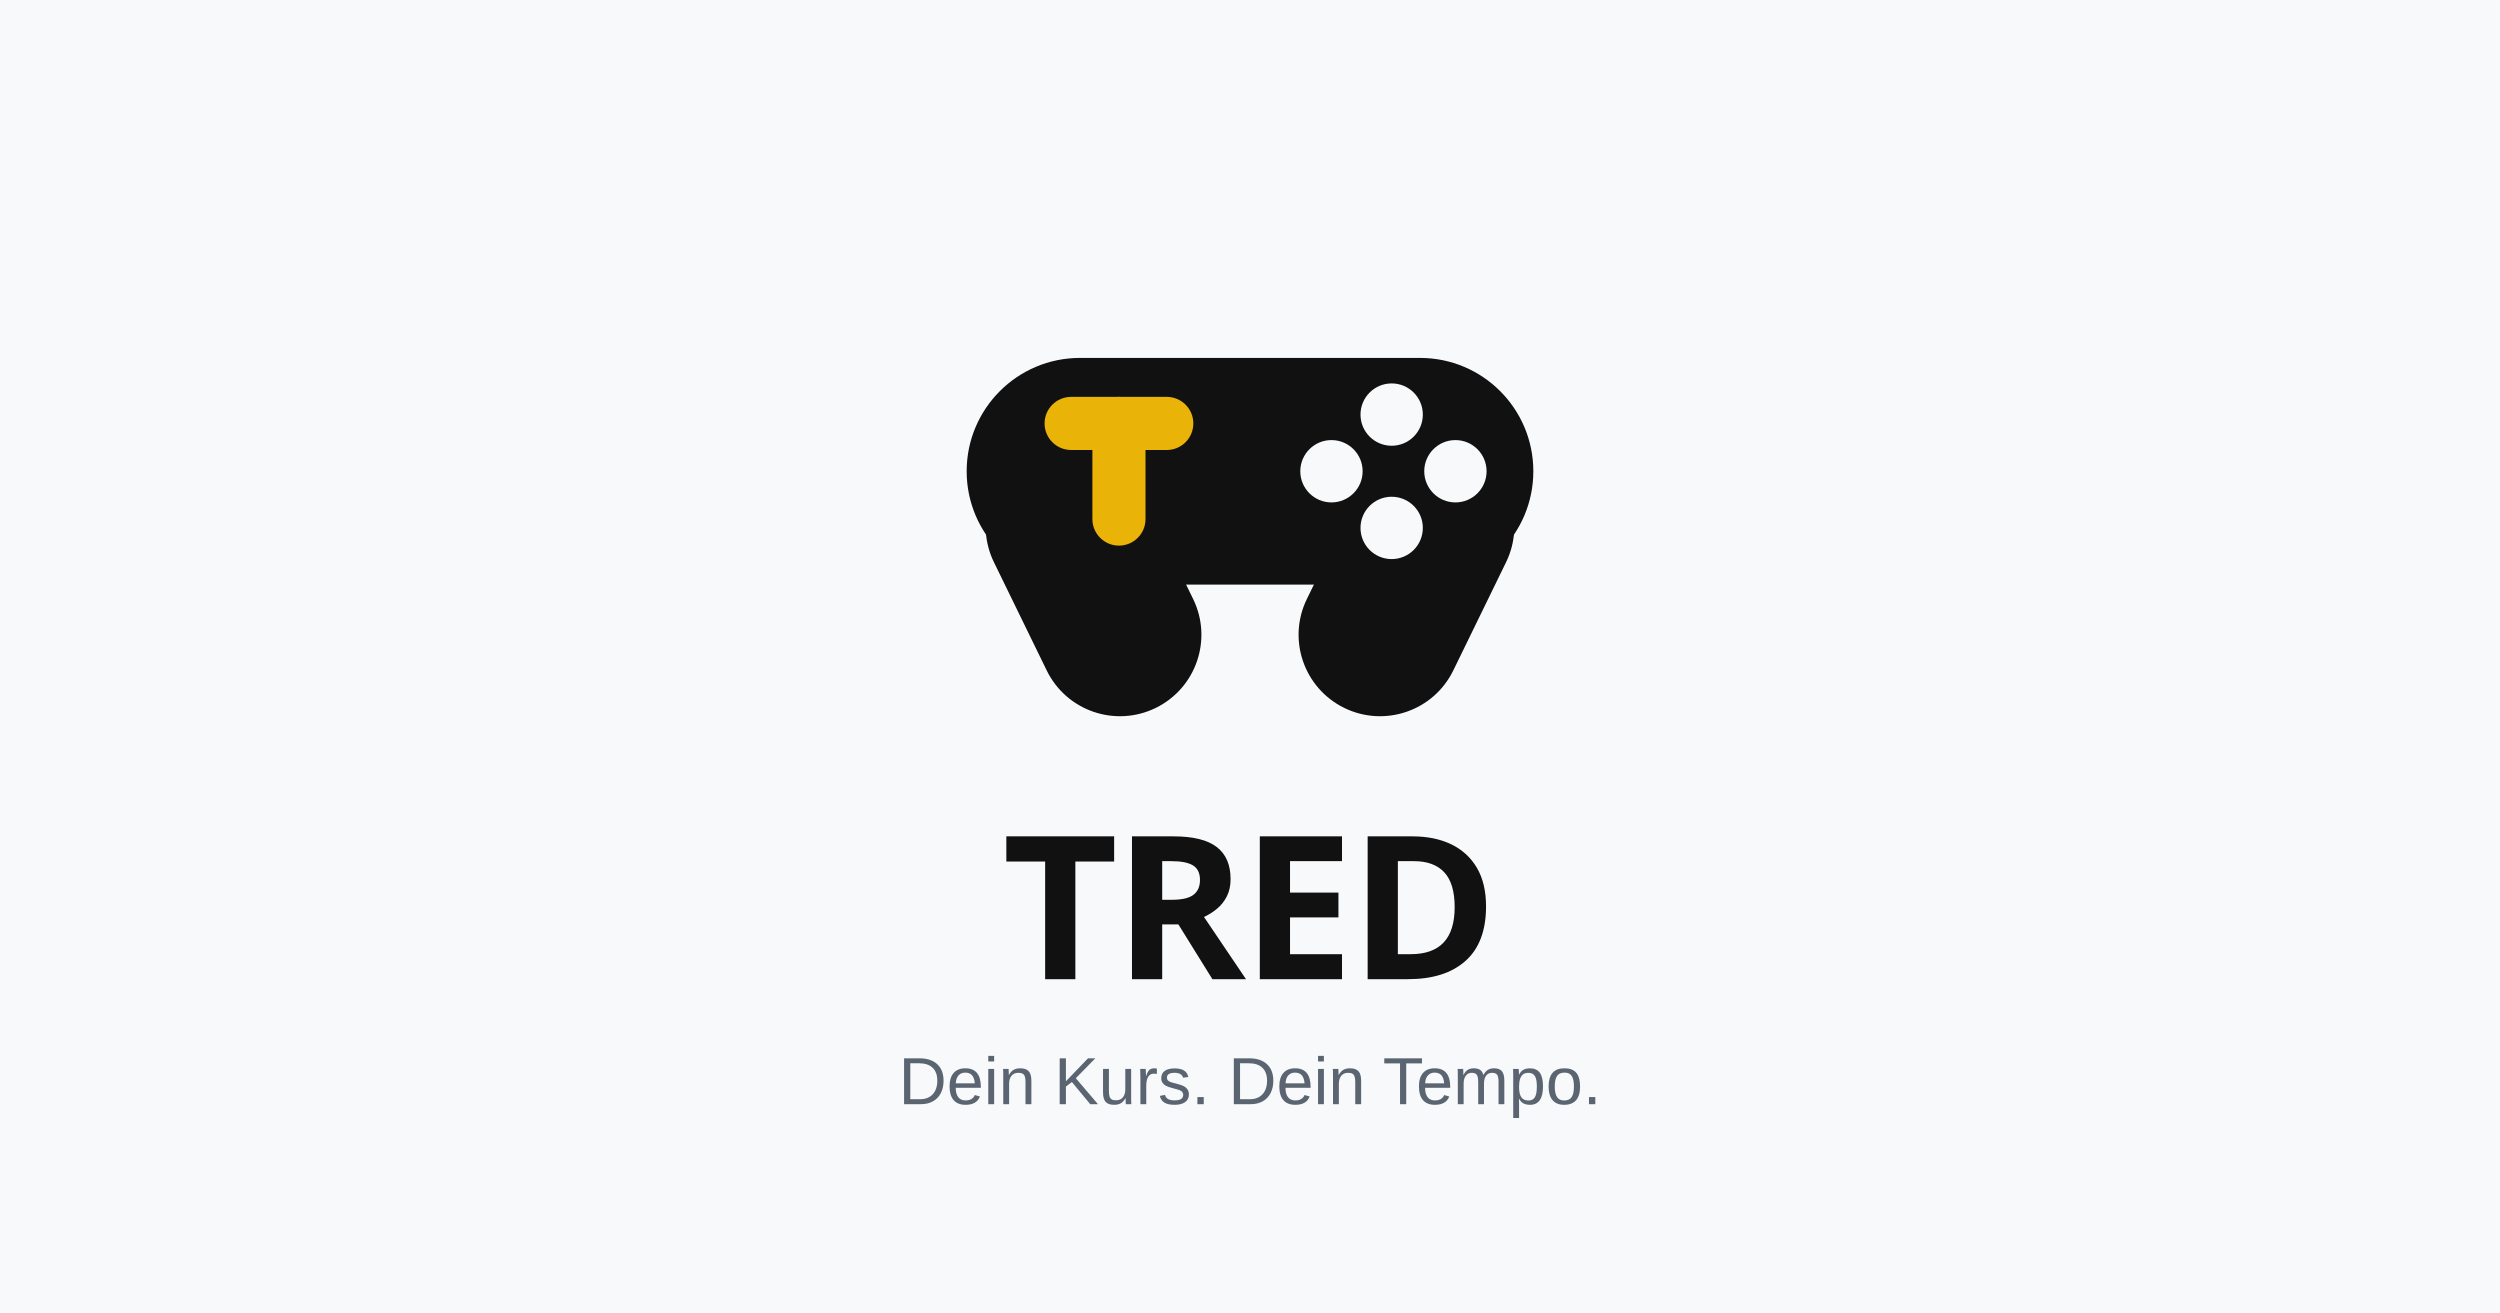
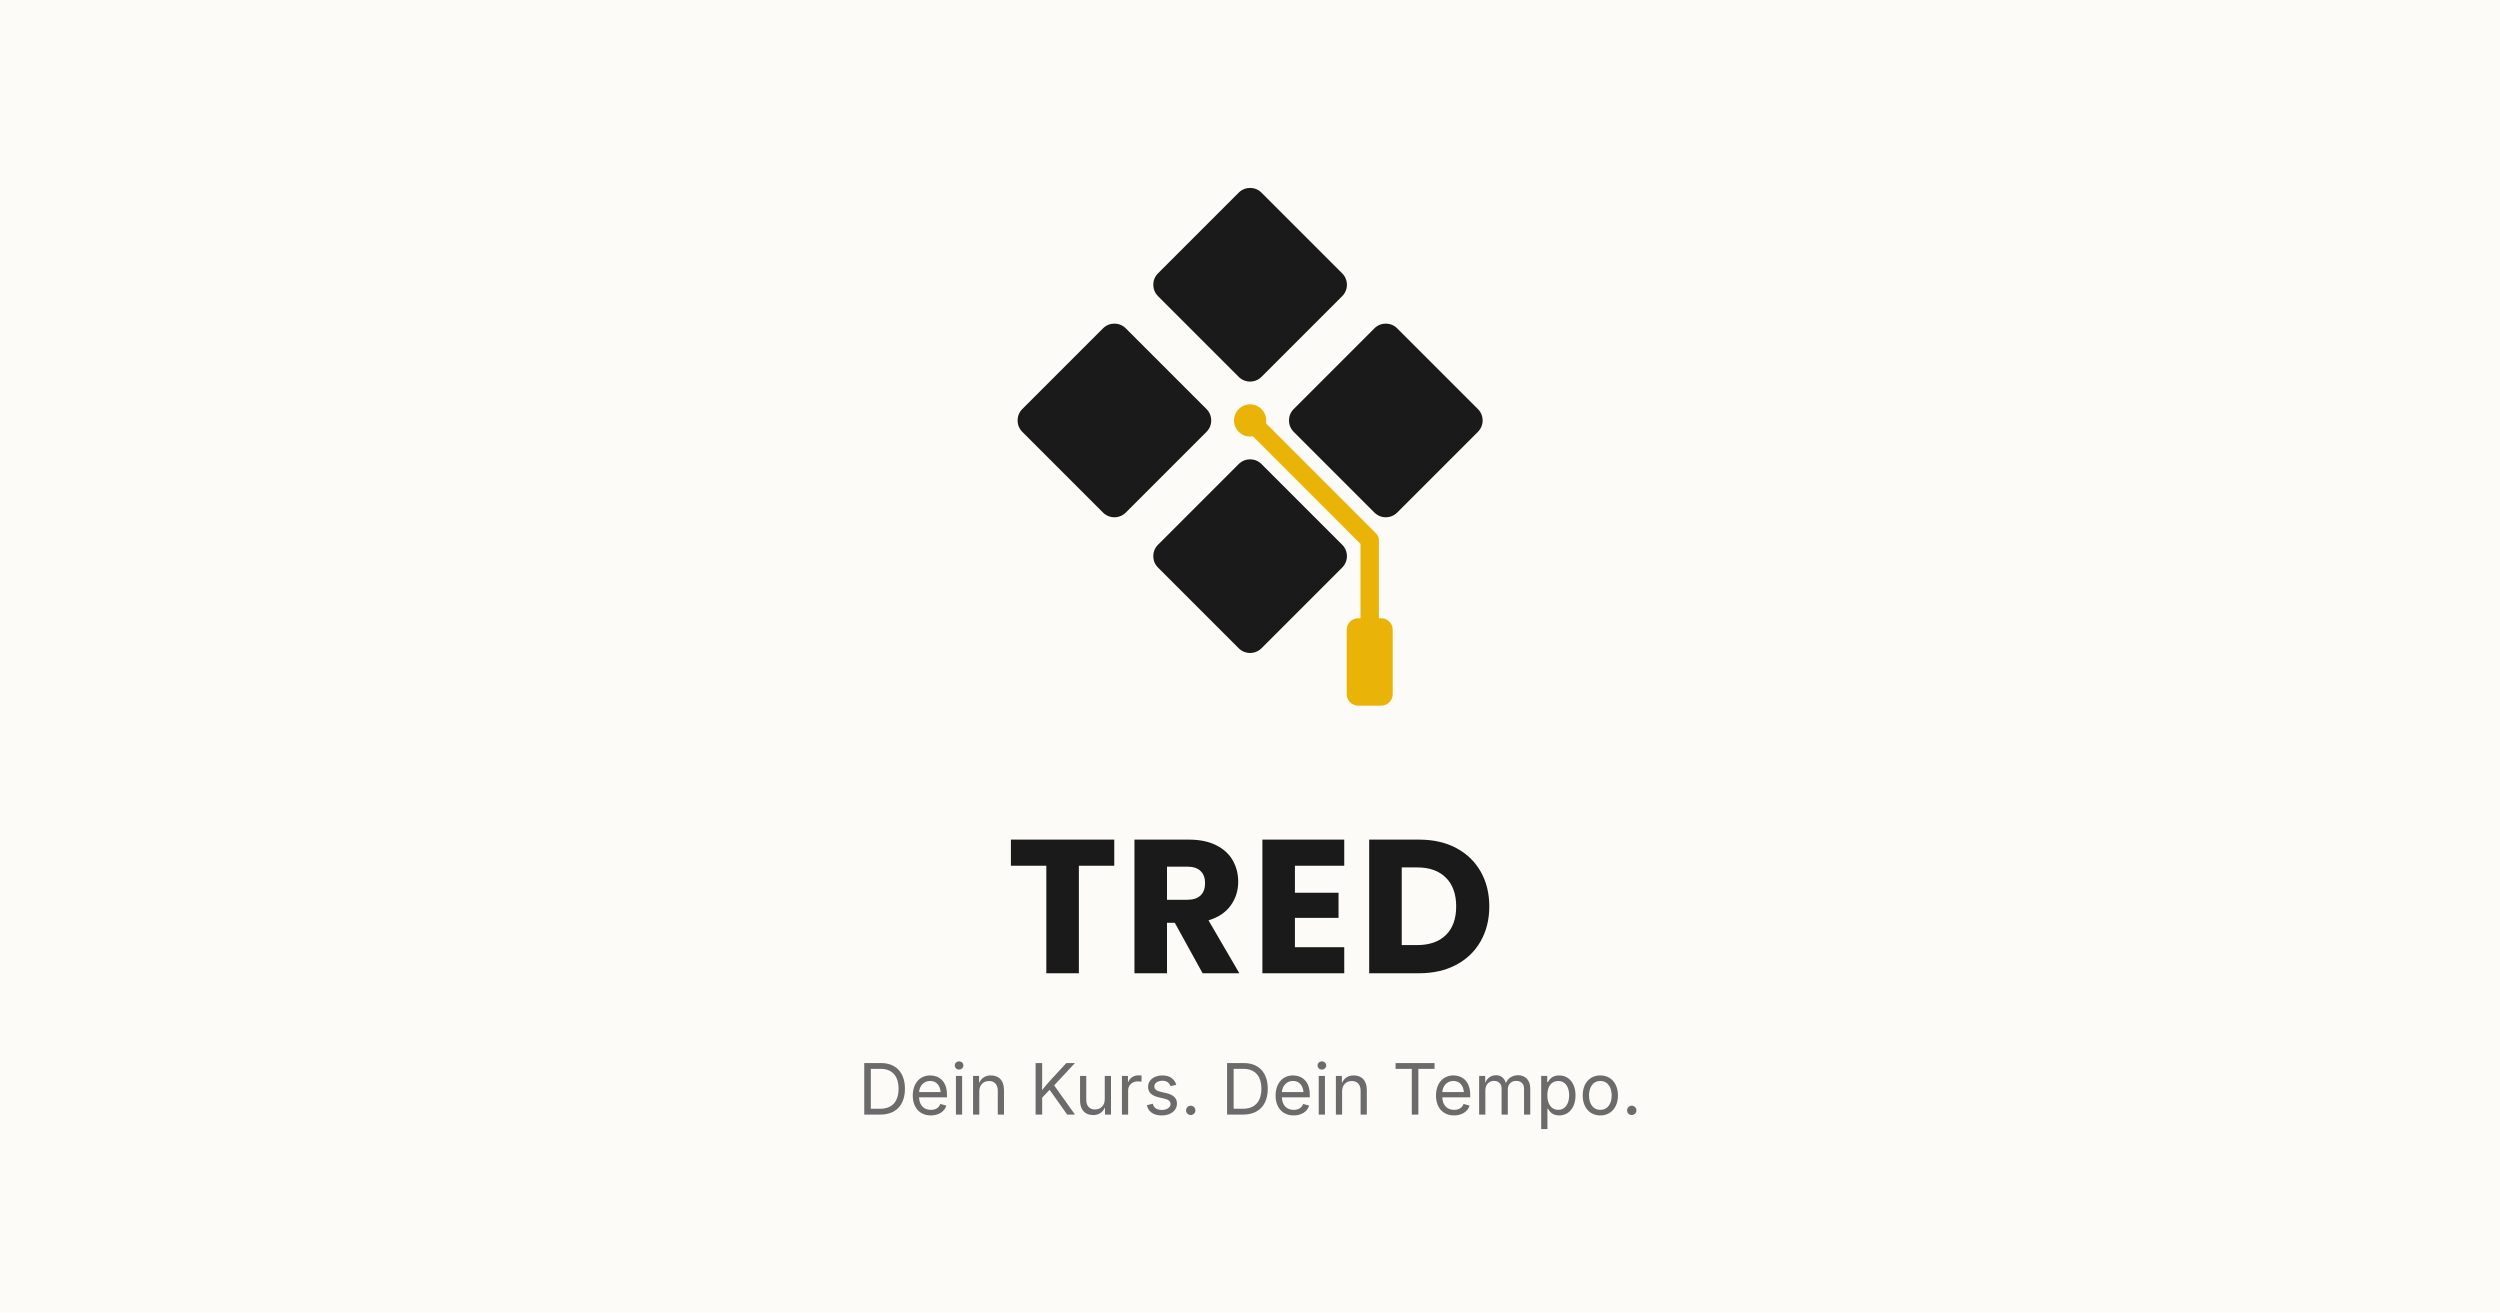
- <svg xmlns="http://www.w3.org/2000/svg" viewBox="0 0 1200 630">
-   <rect width="1200" height="630" fill="#F8F9FA" />
-   <g transform="translate(600 250) scale(3.4) translate(-50 -50)">
-     <g transform="translate(50 50) scale(1.0) translate(-50 -50)">
-       <g fill="#111111">
-         <rect x="10" y="27" width="80" height="32" rx="16" />
-         <g transform="rotate(-26 24 47)">
-           <rect x="11" y="39" width="23" height="40" rx="11.5" />
-         </g>
-         <g transform="rotate(26 76 47)">
-           <rect x="66" y="39" width="23" height="40" rx="11.5" />
-         </g>
-       </g>
-       <g fill="#F8F9FA">
-         <circle cx="70" cy="35" r="4.4" />
-         <circle cx="79" cy="43" r="4.4" />
-         <circle cx="61.5" cy="43" r="4.4" />
-         <circle cx="70" cy="51" r="4.4" />
-       </g>
-       <g fill="#EAB308">
-         <rect x="21" y="32.5" width="21" height="7.5" rx="3.75" />
-         <rect x="27.75" y="32.5" width="7.5" height="21" rx="3.75" />
-       </g>
-     </g>
+ <svg xmlns="http://www.w3.org/2000/svg" viewBox="0 0 1200 630" width="1200" height="630">
+   <rect width="1200" height="630" fill="#FDFBF7" />
+   <g transform="translate(485.233 87) scale(1.104) translate(-24 -12)">
+     <path fill="#1A1A1A" d="M132.95 16.95L168.05 52.05A7 7 0 0 1 168.05 61.95L132.95 97.05A7 7 0 0 1 123.05 97.05L87.95 61.95A7 7 0 0 1 87.95 52.05L123.05 16.95A7 7 0 0 1 132.95 16.95ZM191.95 75.95L227.05 111.05A7 7 0 0 1 227.05 120.95L191.95 156.05A7 7 0 0 1 182.05 156.05L146.95 120.95A7 7 0 0 1 146.95 111.05L182.05 75.95A7 7 0 0 1 191.95 75.95ZM132.95 134.95L168.05 170.05A7 7 0 0 1 168.05 179.95L132.95 215.05A7 7 0 0 1 123.05 215.05L87.95 179.95A7 7 0 0 1 87.95 170.05L123.05 134.95A7 7 0 0 1 132.95 134.95ZM73.95 75.95L109.05 111.05A7 7 0 0 1 109.05 120.95L73.95 156.05A7 7 0 0 1 64.05 156.05L28.95 120.95A7 7 0 0 1 28.95 111.05L64.05 75.95A7 7 0 0 1 73.95 75.95Z" />
+     <path fill="#EAB308" d="M121 116A7 7 0 1 1 135 116A7 7 0 1 1 121 116ZM130.83 113.17L182.83 165.17L177.17 170.83L125.17 118.83L130.83 113.17ZM176 168A4 4 0 1 1 184 168A4 4 0 1 1 176 168ZM184 168L184 208L176 208L176 168L184 168ZM175 202L185 202A5 5 0 0 1 190 207L190 235A5 5 0 0 1 185 240L175 240A5 5 0 0 1 170 235L170 207A5 5 0 0 1 175 202Z" />
+     <path fill="#1A1A1A" d="M24 298.25L68.94 298.25L68.94 309.59L53.55 309.59L53.55 356.35L39.4 356.35L39.4 309.59L24 309.59L24 298.25ZM123.32 356.35L107.35 356.35L95.26 334.42L91.87 334.42L91.87 356.35L77.72 356.35L77.72 298.25L101.47 298.25C106.05 298.25 109.96 299.05 113.18 300.65C116.41 302.25 118.83 304.44 120.43 307.23C122.03 310.02 122.83 313.12 122.83 316.54L122.83 316.54C122.83 320.4 121.74 323.85 119.56 326.89C117.38 329.92 114.16 332.07 109.91 333.34L109.91 333.34L123.32 356.35ZM91.87 310L91.87 324.4L100.64 324.4C103.24 324.4 105.18 323.77 106.48 322.5C107.78 321.23 108.42 319.44 108.42 317.12L108.42 317.12C108.42 314.91 107.78 313.17 106.48 311.91C105.18 310.64 103.24 310 100.64 310L100.64 310L91.87 310ZM168.93 309.59L147.49 309.59L147.49 321.34L166.45 321.34L166.45 332.27L147.49 332.27L147.49 345.01L168.93 345.01L168.93 356.35L133.34 356.35L133.34 298.25L168.93 298.25L168.93 309.59ZM201.54 298.25C207.67 298.25 213.02 299.46 217.6 301.89C222.18 304.32 225.72 307.73 228.23 312.11C230.74 316.5 232 321.56 232 327.3L232 327.3C232 332.98 230.74 338.03 228.23 342.45C225.72 346.86 222.16 350.28 217.56 352.71C212.95 355.14 207.61 356.35 201.54 356.35L201.54 356.35L179.77 356.35L179.77 298.25L201.54 298.25ZM200.63 344.1C205.98 344.1 210.15 342.64 213.13 339.72C216.11 336.79 217.6 332.65 217.6 327.3L217.6 327.3C217.6 321.95 216.11 317.78 213.13 314.8C210.15 311.82 205.98 310.33 200.63 310.33L200.63 310.33L193.93 310.33L193.93 344.1L200.63 344.1Z" />
  </g>
-   <text x="600" y="470" text-anchor="middle" font-family="IBM Plex Sans Condensed, Arial Narrow, sans-serif" font-size="96" font-weight="700" fill="#111111" letter-spacing="-2">TRED</text>
-   <text x="600" y="530" text-anchor="middle" font-family="IBM Plex Sans, Arial, sans-serif" font-size="32" fill="#5B6572">Dein Kurs. Dein Tempo.</text>
+   <text x="600" y="535" text-anchor="middle" font-family="Inter, Arial, sans-serif" font-size="34" fill="#6B6B6B">Dein Kurs. Dein Tempo.</text>
</svg>
